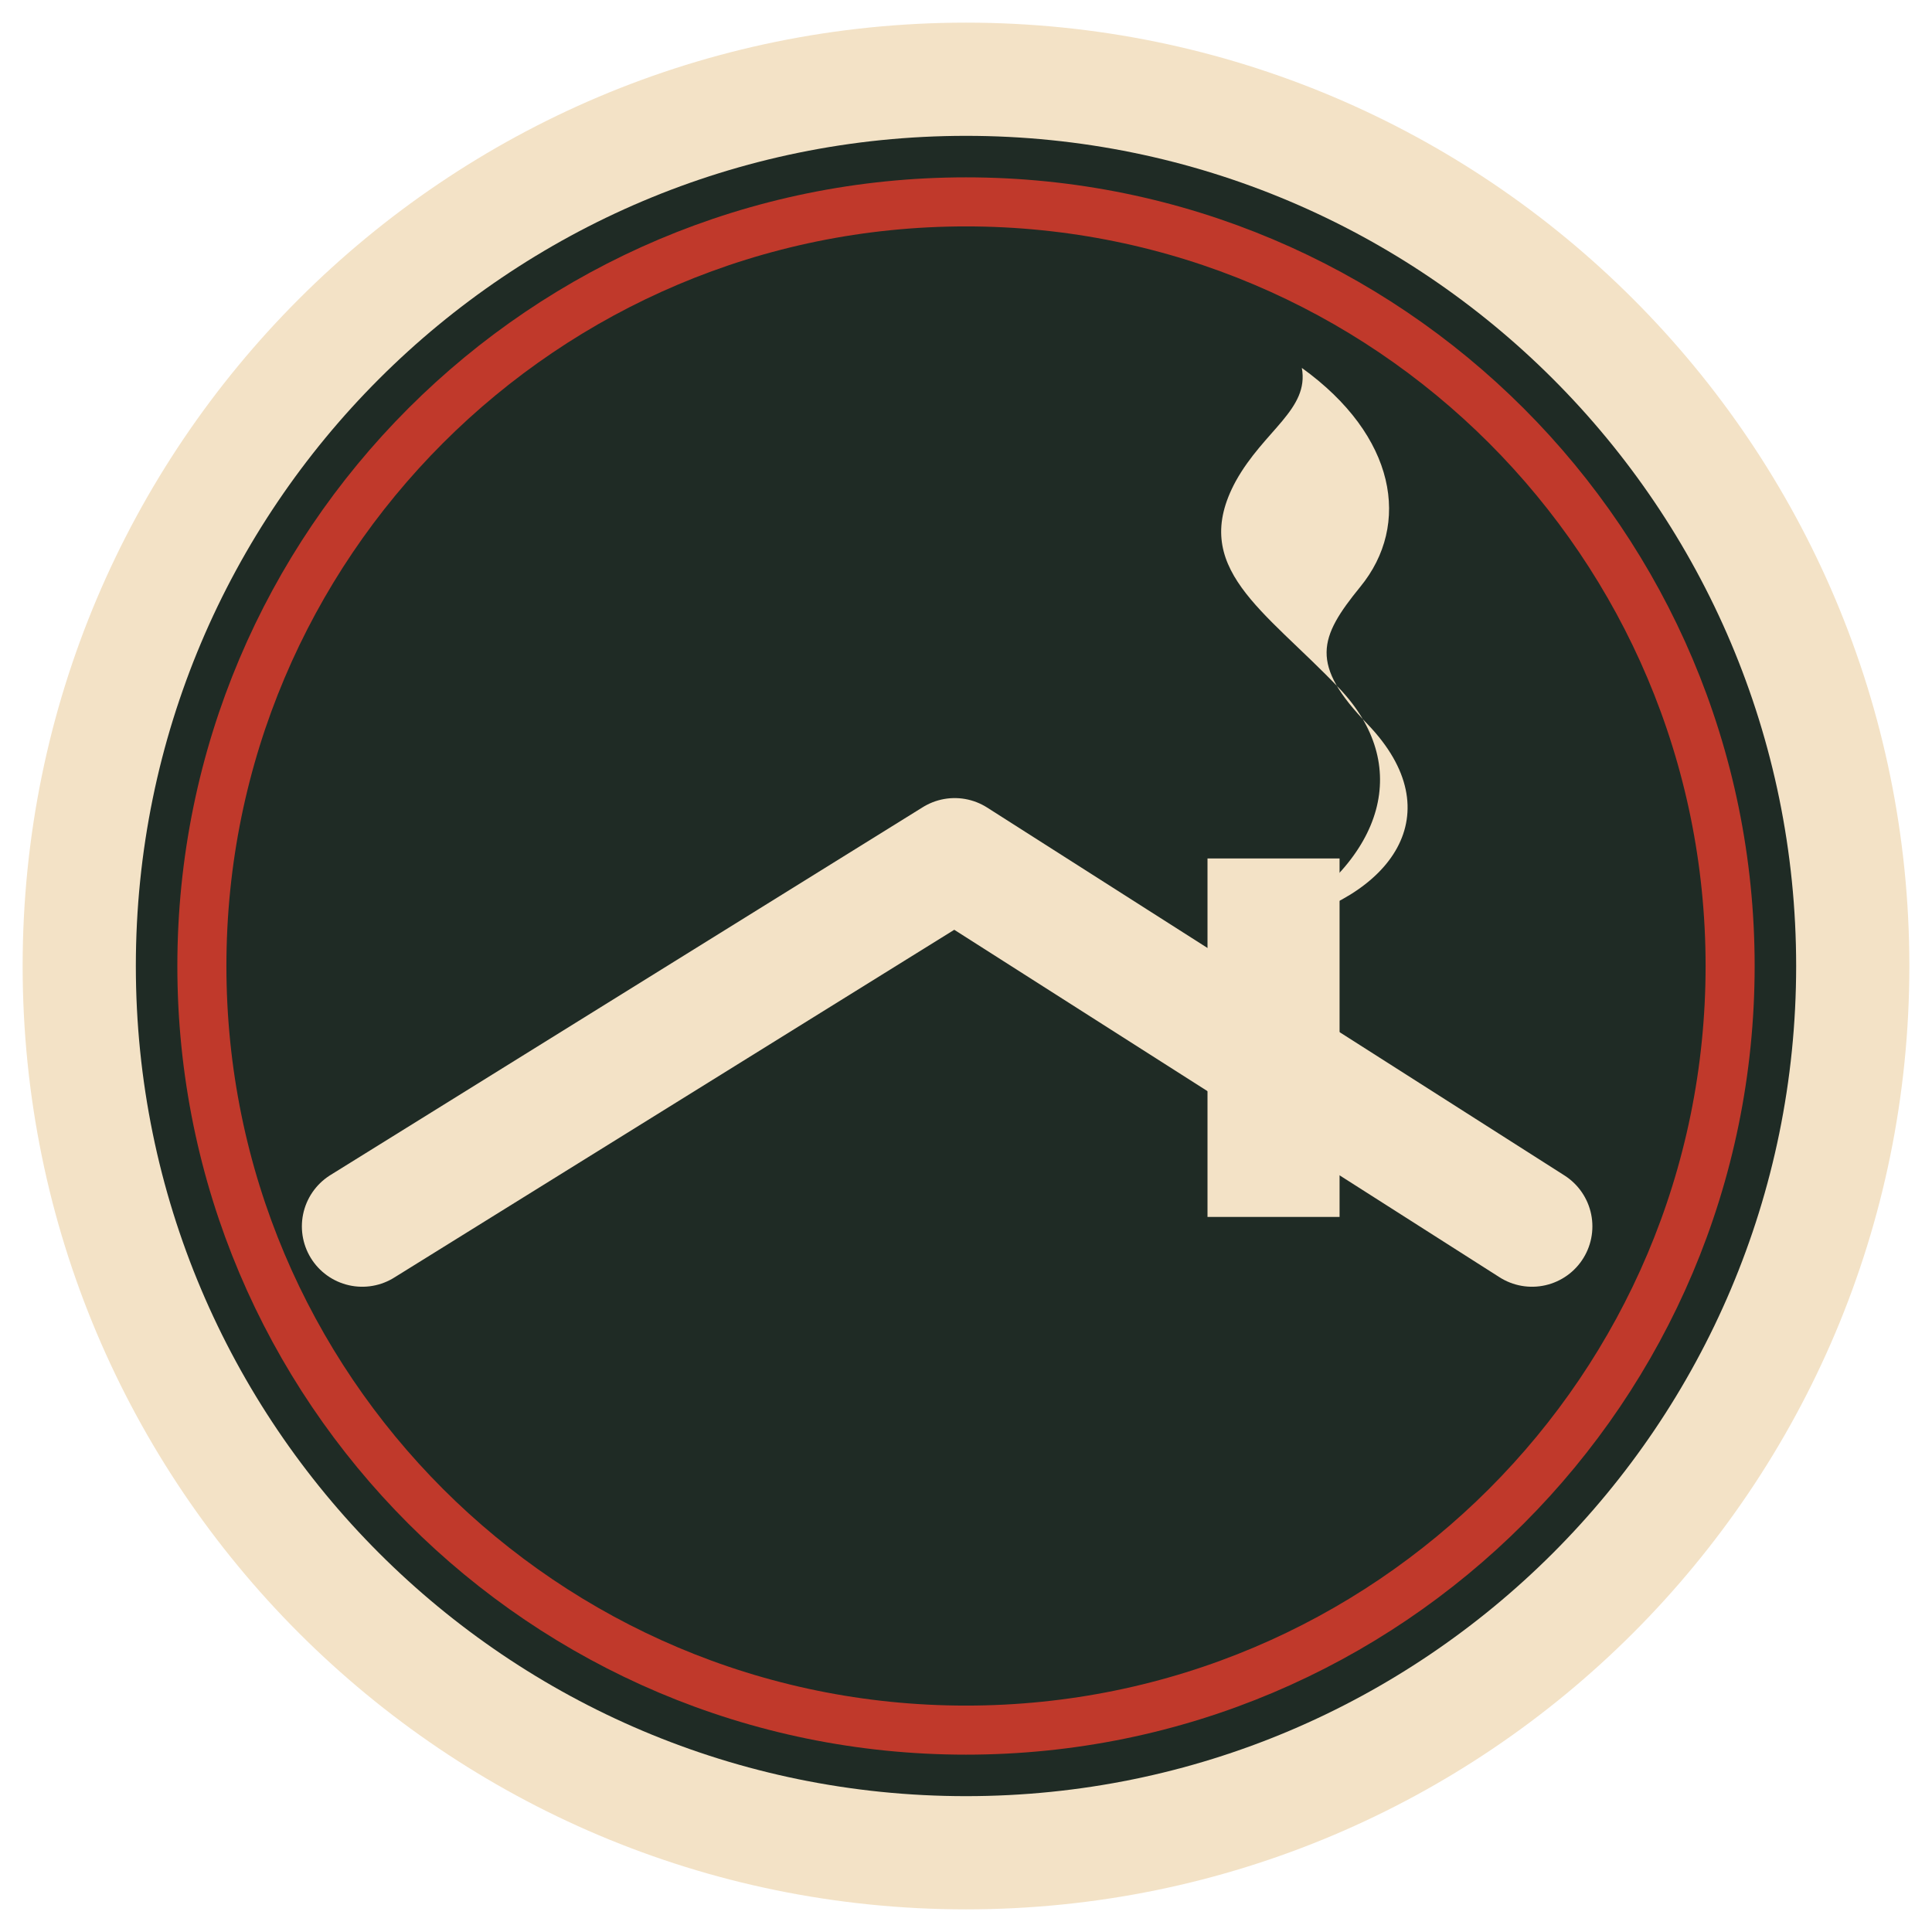
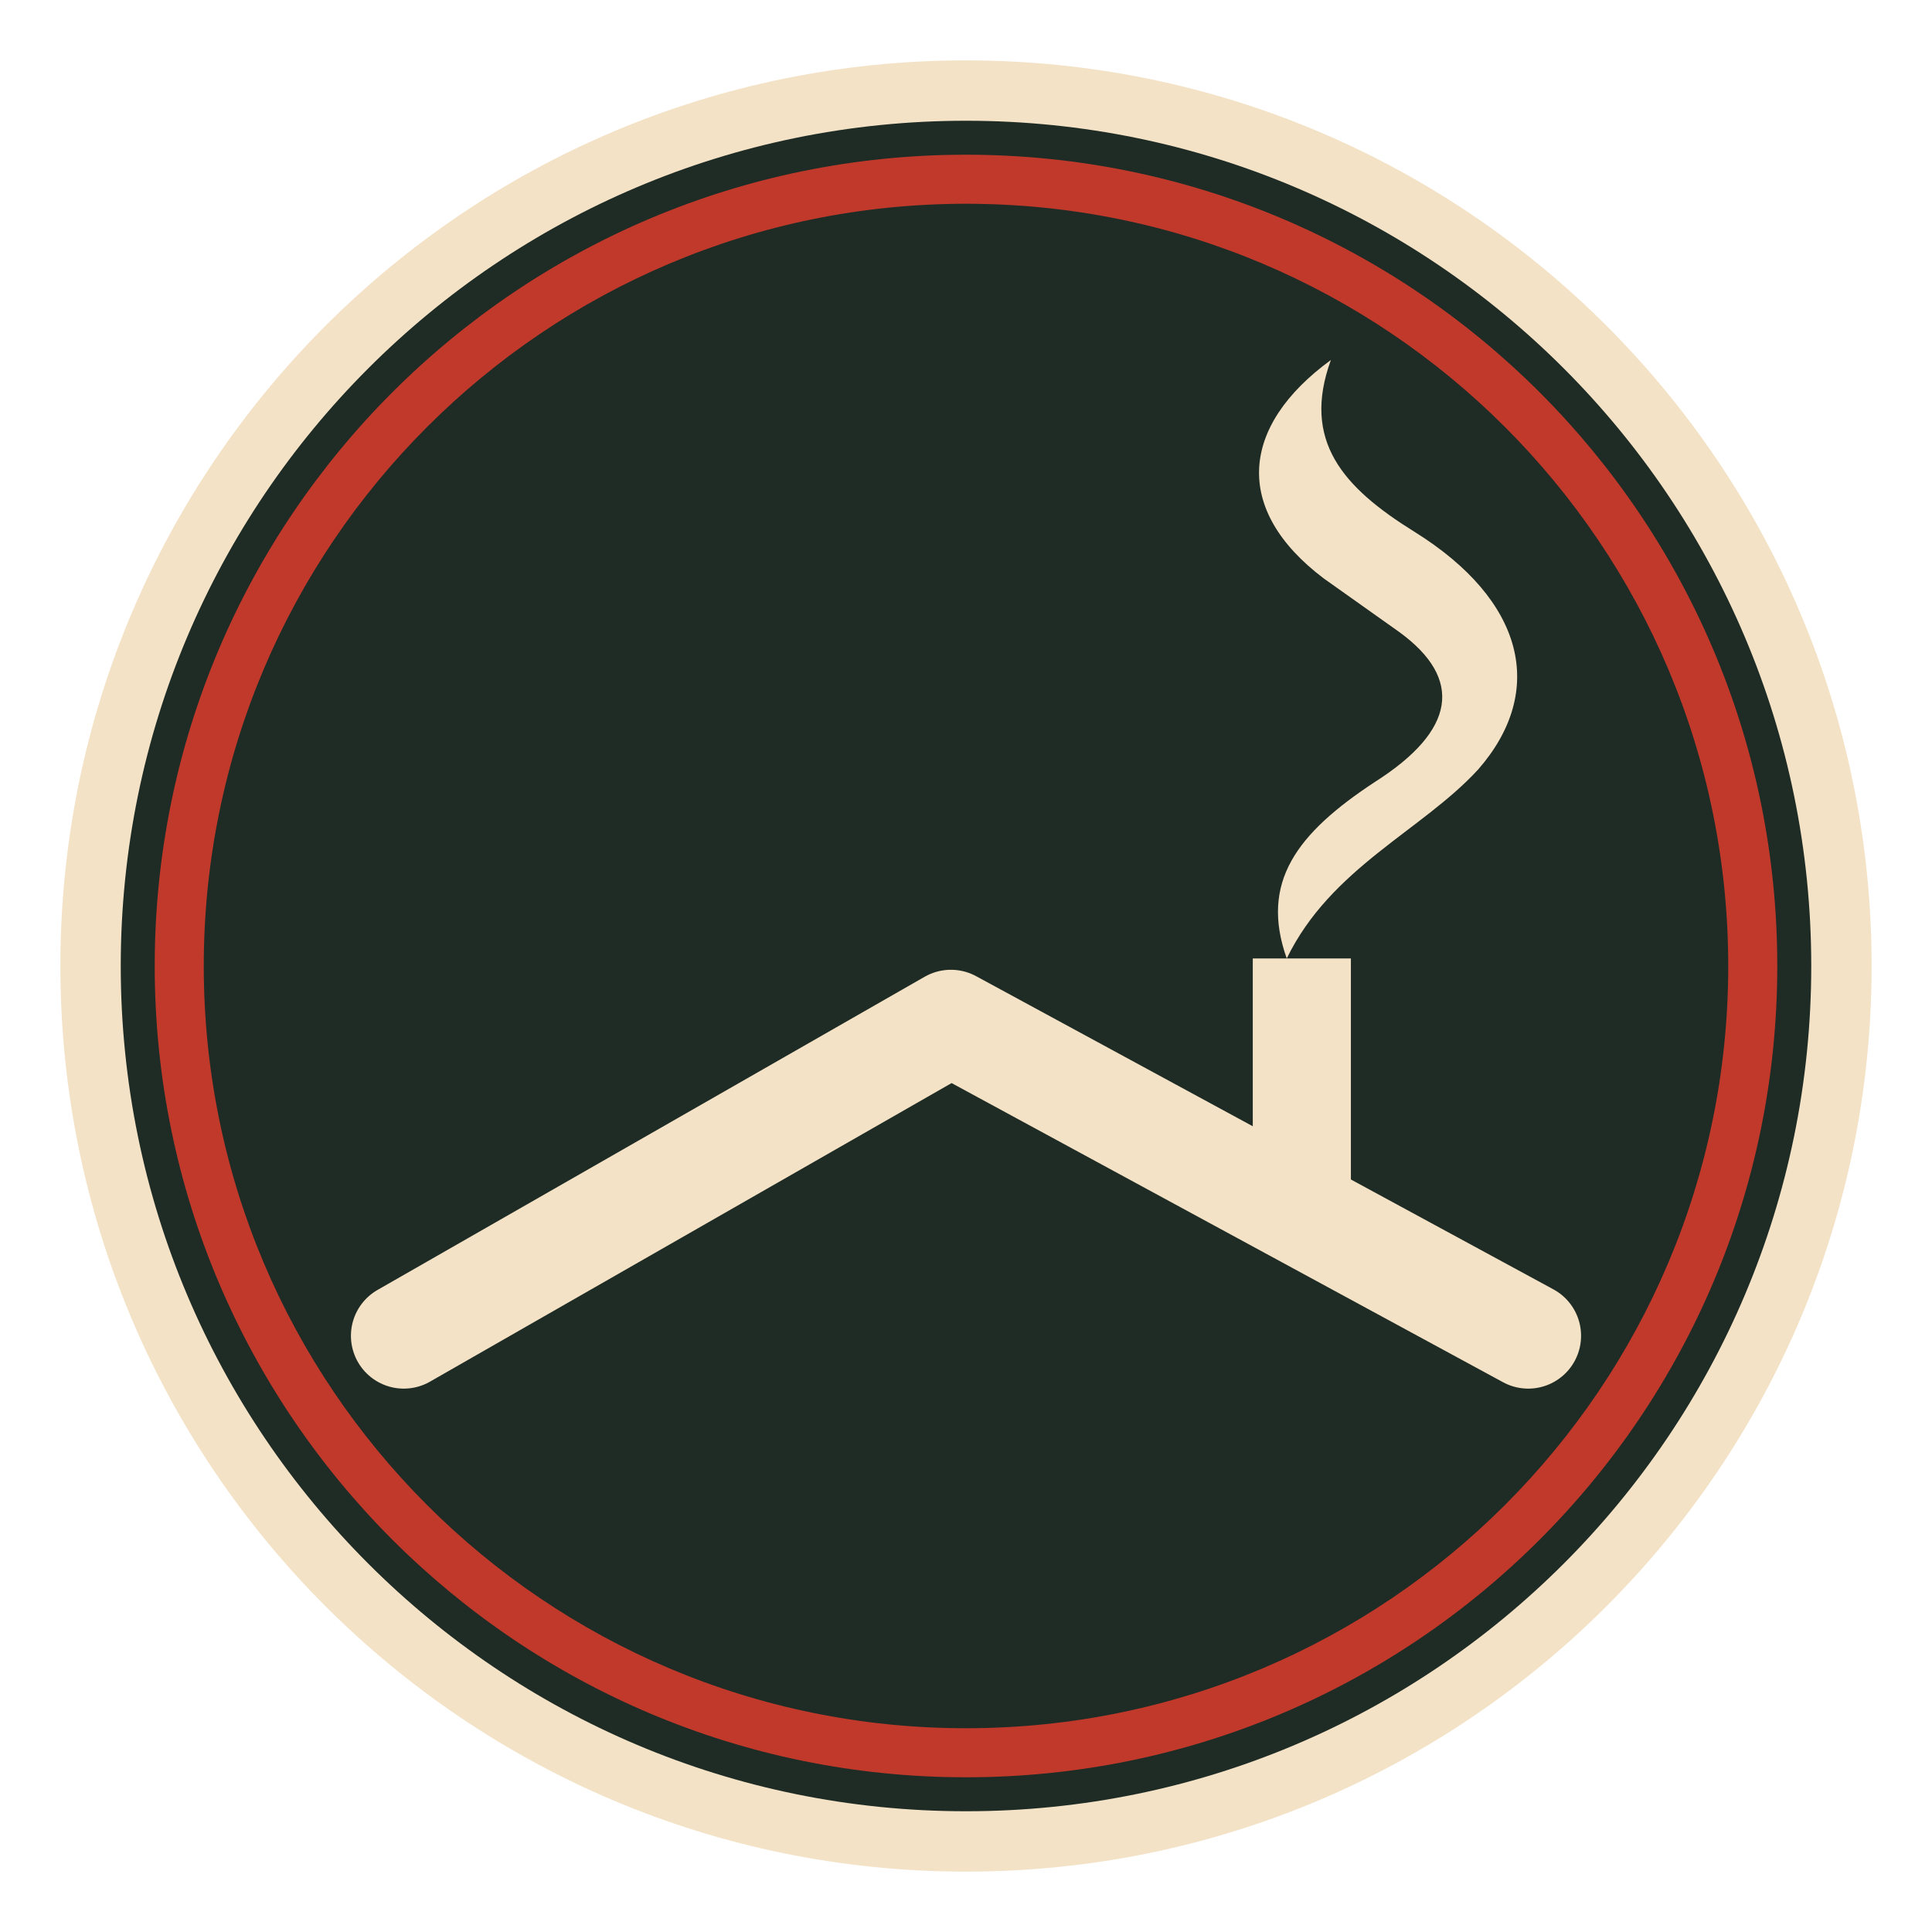
<svg xmlns="http://www.w3.org/2000/svg" viewBox="0 0 1024 1024" role="img" aria-labelledby="title desc">
-   <circle cx="512" cy="512" r="500" fill="#f3e2c6" />
-   <circle cx="512" cy="512" r="440" fill="#1f2b25" />
-   <circle cx="512" cy="512" r="405" fill="none" stroke="#c0392b" stroke-width="26" />
-   <g fill="#f3e2c6">
-     <rect x="640" y="455" width="70" height="190" />
-     <path d="M675 490 C735 455 748 405 710 365 C670 323 630 301 655 255 C670 228 694 217 690 195 C740 231 748 278 721 311 C699 338 694 352 725 384 C770 431 738 476 675 490 Z" />
+   <circle cx="512" cy="512" r="480" fill="#f3e2c6" />
+   <circle cx="512" cy="512" r="448" fill="#1f2b25" />
+   <circle cx="512" cy="512" r="430" fill="#c0392b" />
+   <circle cx="512" cy="512" r="404" fill="#1f2b25" />
+   <g transform="translate(0 40)">
+     <rect x="664" y="468" width="52" height="140" fill="#f3e2c6" />
+     <path d="M 214 668 L 504 502 L 810 668" fill="none" stroke="#f3e2c6" stroke-width="56" stroke-linecap="round" stroke-linejoin="round" />
+     <path transform="translate(682 468) scale(1.3) translate(-682 -468)" d="M 682 468 C 671 437 686 417 718 396 C 751 375 754 354 728 335 L 697 313 C 660 285 663 251 700 224 C 688 257 705 276 734 294 C 779 322 788 359 760 391 C 737 416 700 431 682 468 Z" fill="#f3e2c6" />
  </g>
-   <polyline points="192,650 506,455 812,650" fill="none" stroke="#f3e2c6" stroke-width="64" stroke-linecap="round" stroke-linejoin="round" />
</svg>
